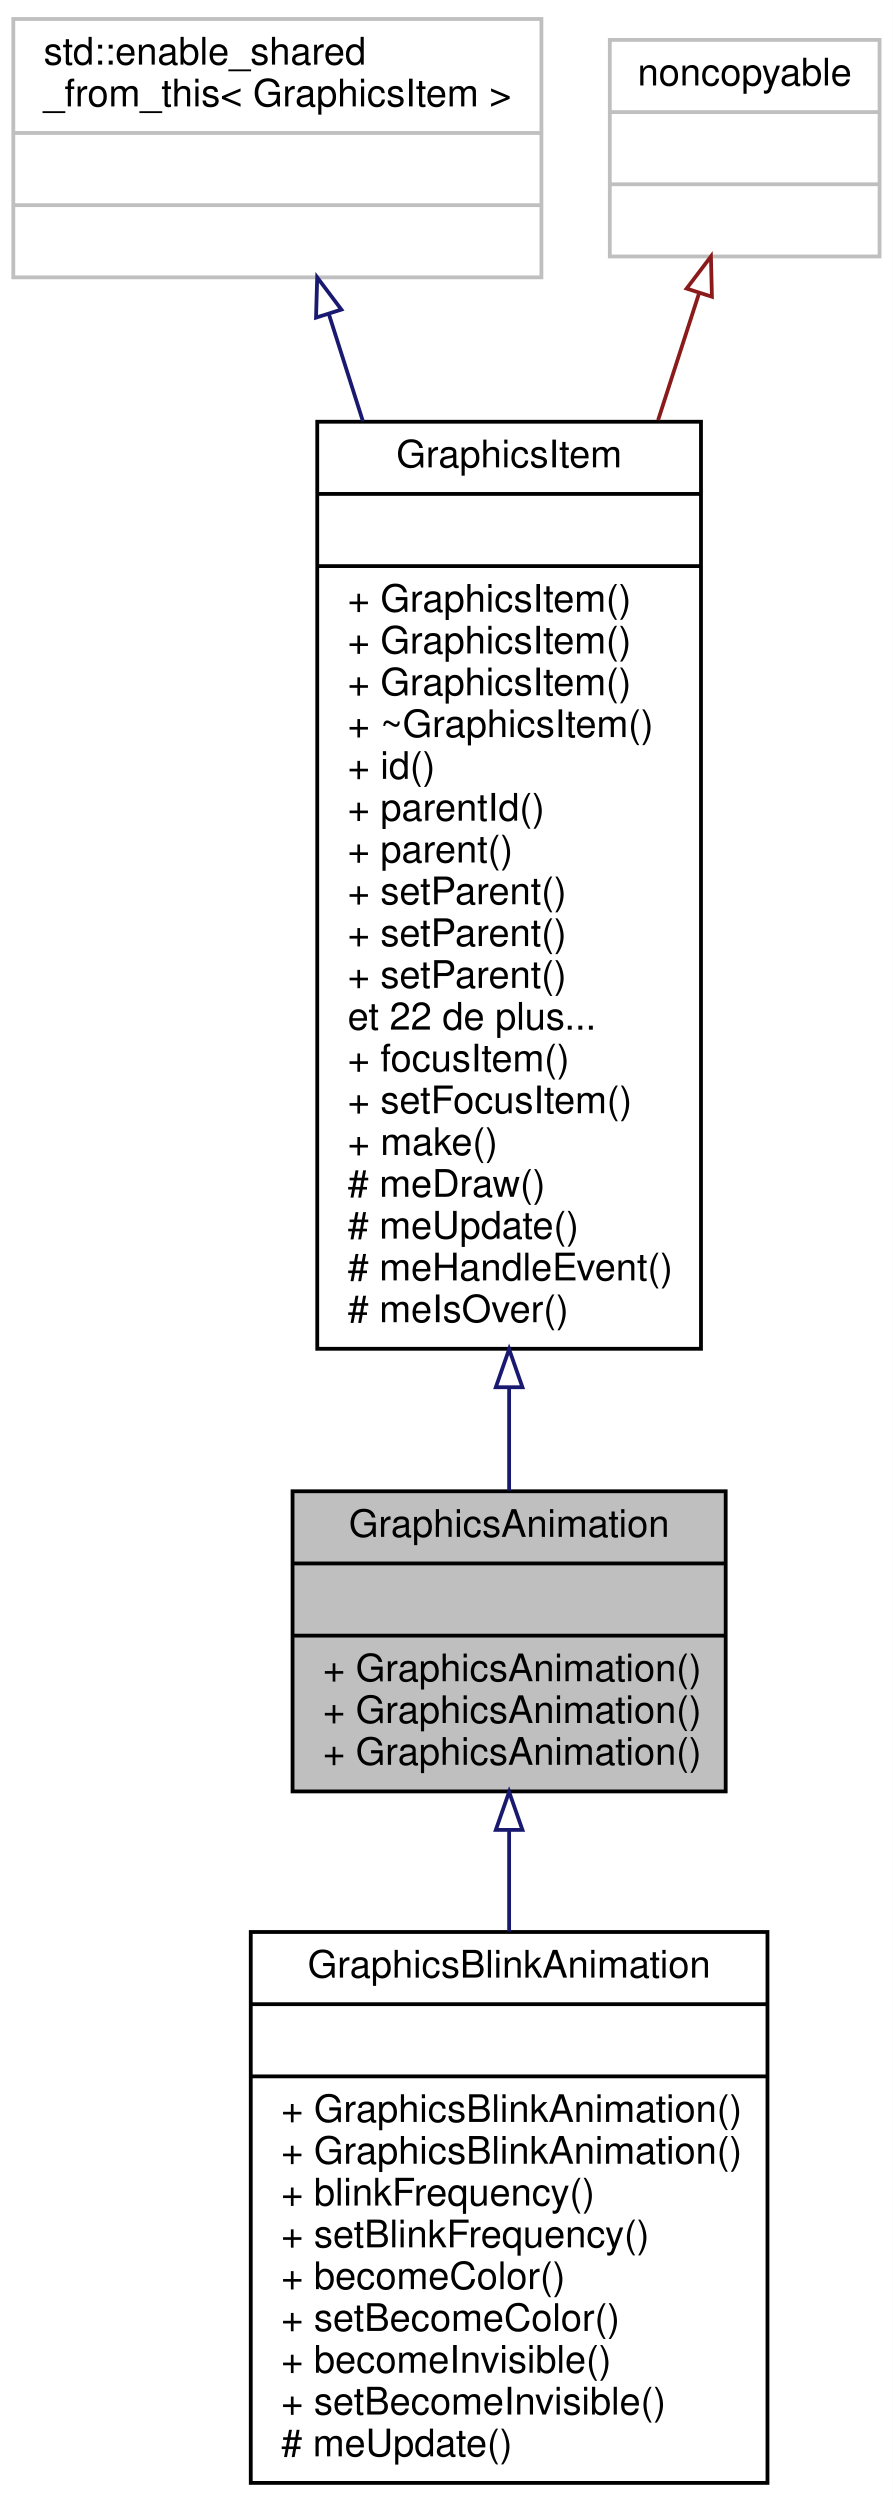
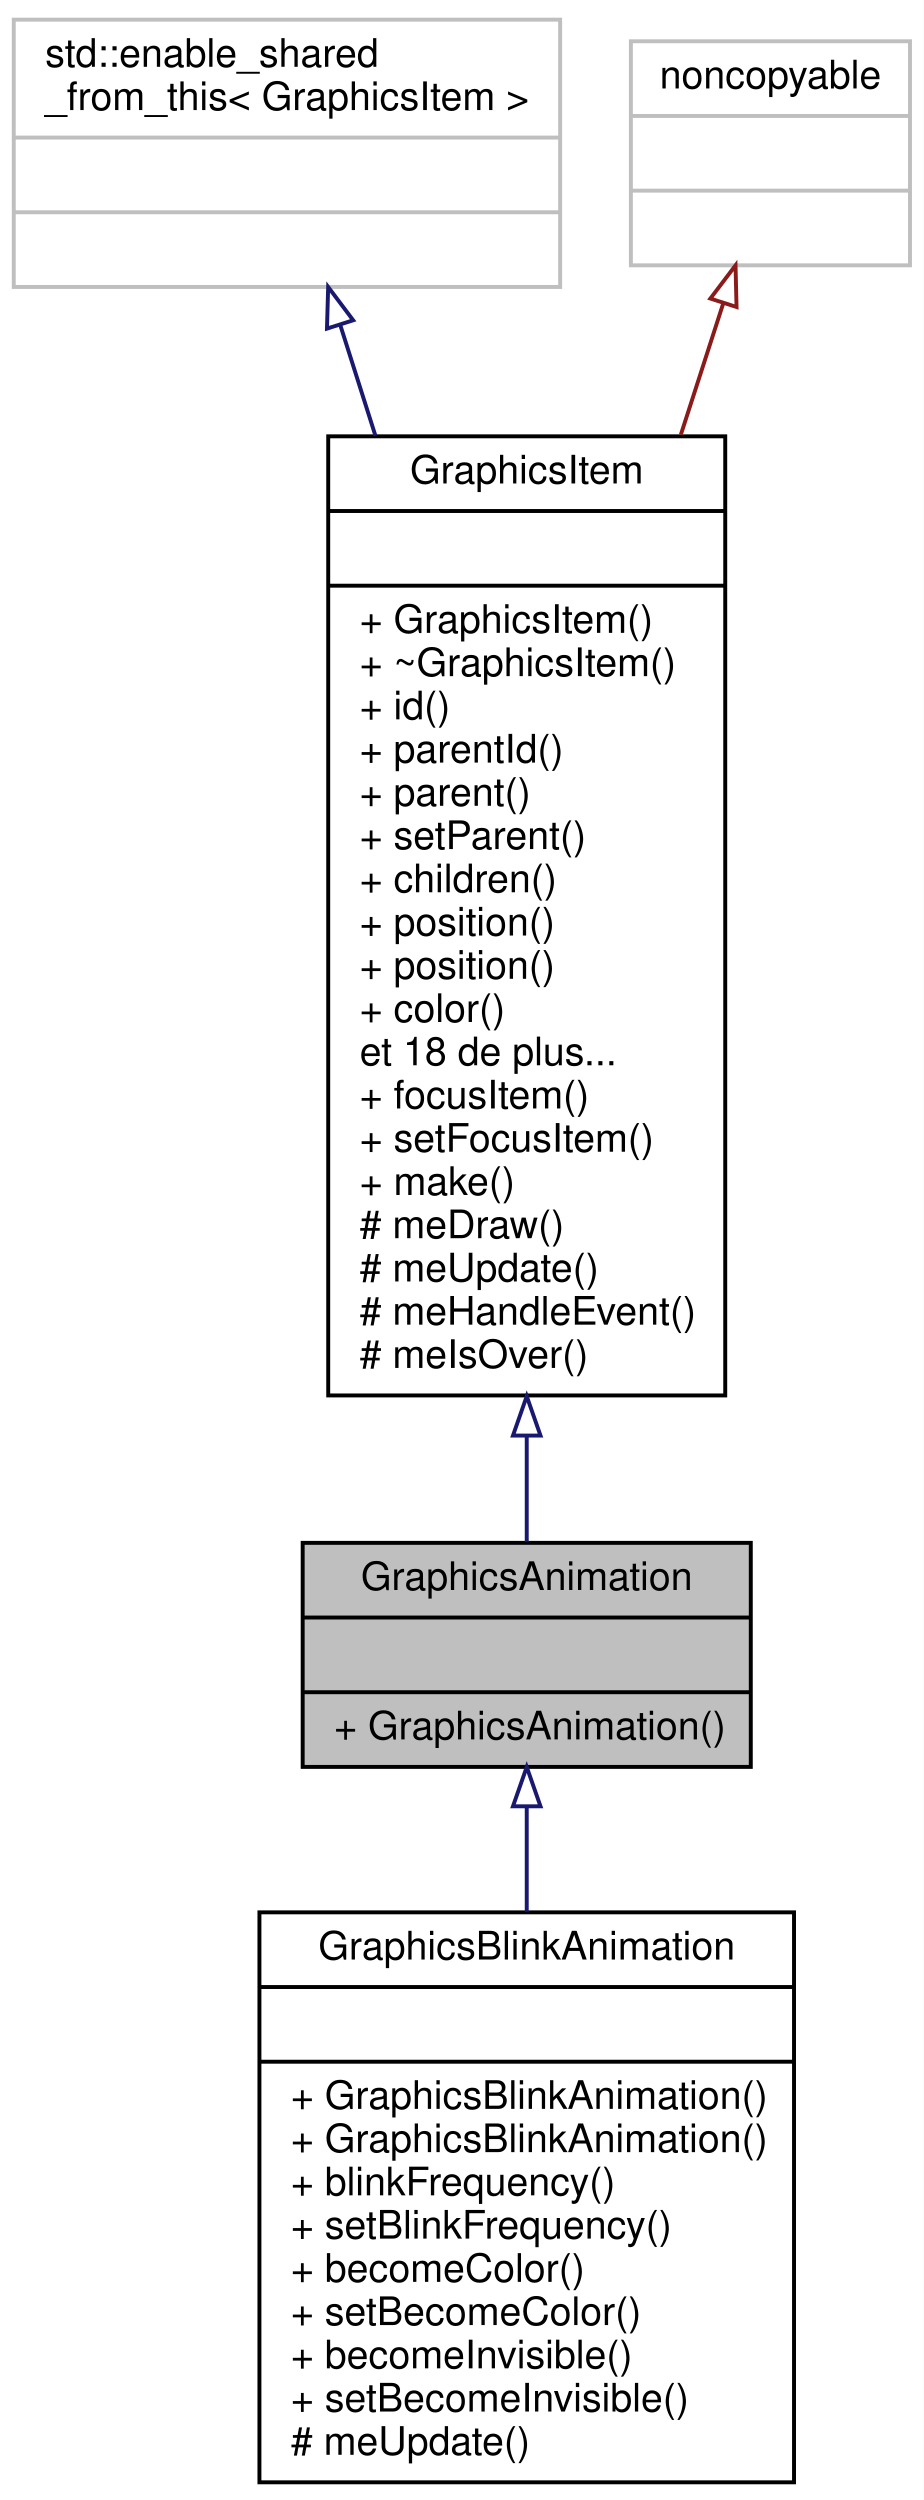
- <svg xmlns="http://www.w3.org/2000/svg" xmlns:xlink="http://www.w3.org/1999/xlink" width="235pt" height="658pt" viewBox="0.00 0.00 235.00 658.00">
-   <g id="graph0" class="graph" transform="scale(1 1) rotate(0) translate(4 654)">
-     <polygon fill="white" stroke="none" points="-4,4 -4,-654 231,-654 231,4 -4,4" />
+ <svg xmlns="http://www.w3.org/2000/svg" xmlns:xlink="http://www.w3.org/1999/xlink" width="235pt" height="636pt" viewBox="0.00 0.00 235.00 636.00">
+   <g id="graph0" class="graph" transform="scale(1 1) rotate(0) translate(4 632)">
+     <polygon fill="white" stroke="none" points="-4,4 -4,-632 231,-632 231,4 -4,4" />
    <g id="node1" class="node">
-       <polygon fill="#bfbfbf" stroke="black" points="73,-182.5 73,-261.5 187,-261.5 187,-182.5 73,-182.5" />
-       <text text-anchor="middle" x="130" y="-249.5" font-family="Helvetica,sans-Serif" font-size="10.00">GraphicsAnimation</text>
-       <polyline fill="none" stroke="black" points="73,-242.5 187,-242.5 " />
-       <text text-anchor="middle" x="130" y="-230.5" font-family="Helvetica,sans-Serif" font-size="10.00"> </text>
-       <polyline fill="none" stroke="black" points="73,-223.5 187,-223.5 " />
-       <text text-anchor="start" x="81" y="-211.5" font-family="Helvetica,sans-Serif" font-size="10.00">+ GraphicsAnimation()</text>
-       <text text-anchor="start" x="81" y="-200.5" font-family="Helvetica,sans-Serif" font-size="10.00">+ GraphicsAnimation()</text>
+       <polygon fill="#bfbfbf" stroke="black" points="73,-182.5 73,-239.5 187,-239.5 187,-182.5 73,-182.5" />
+       <text text-anchor="middle" x="130" y="-227.5" font-family="Helvetica,sans-Serif" font-size="10.00">GraphicsAnimation</text>
+       <polyline fill="none" stroke="black" points="73,-220.5 187,-220.5 " />
+       <text text-anchor="middle" x="130" y="-208.5" font-family="Helvetica,sans-Serif" font-size="10.00"> </text>
+       <polyline fill="none" stroke="black" points="73,-201.5 187,-201.5 " />
      <text text-anchor="start" x="81" y="-189.5" font-family="Helvetica,sans-Serif" font-size="10.00">+ GraphicsAnimation()</text>
    </g>
    <g id="node5" class="node">
      <g id="a_node5">
        <a xlink:href="class_graphics_blink_animation.html" target="_top" xlink:title="Faire clignoter sont parent. ">
          <polygon fill="white" stroke="black" points="62,-0.5 62,-145.5 198,-145.5 198,-0.5 62,-0.5" />
          <text text-anchor="middle" x="130" y="-133.5" font-family="Helvetica,sans-Serif" font-size="10.00">GraphicsBlinkAnimation</text>
          <polyline fill="none" stroke="black" points="62,-126.5 198,-126.5 " />
          <text text-anchor="middle" x="130" y="-114.5" font-family="Helvetica,sans-Serif" font-size="10.00"> </text>
          <polyline fill="none" stroke="black" points="62,-107.5 198,-107.5 " />
          <text text-anchor="start" x="70" y="-95.5" font-family="Helvetica,sans-Serif" font-size="10.00">+ GraphicsBlinkAnimation()</text>
          <text text-anchor="start" x="70" y="-84.5" font-family="Helvetica,sans-Serif" font-size="10.00">+ GraphicsBlinkAnimation()</text>
          <text text-anchor="start" x="70" y="-73.5" font-family="Helvetica,sans-Serif" font-size="10.00">+ blinkFrequency()</text>
          <text text-anchor="start" x="70" y="-62.5" font-family="Helvetica,sans-Serif" font-size="10.00">+ setBlinkFrequency()</text>
          <text text-anchor="start" x="70" y="-51.5" font-family="Helvetica,sans-Serif" font-size="10.00">+ becomeColor()</text>
          <text text-anchor="start" x="70" y="-40.5" font-family="Helvetica,sans-Serif" font-size="10.00">+ setBecomeColor()</text>
          <text text-anchor="start" x="70" y="-29.5" font-family="Helvetica,sans-Serif" font-size="10.00">+ becomeInvisible()</text>
          <text text-anchor="start" x="70" y="-18.5" font-family="Helvetica,sans-Serif" font-size="10.00">+ setBecomeInvisible()</text>
          <text text-anchor="start" x="70" y="-7.5" font-family="Helvetica,sans-Serif" font-size="10.00"># meUpdate()</text>
        </a>
      </g>
    </g>
    <g id="edge4" class="edge">
-       <path fill="none" stroke="midnightblue" d="M130,-172.243C130,-163.699 130,-154.651 130,-145.64" />
-       <polygon fill="none" stroke="midnightblue" points="126.5,-172.377 130,-182.377 133.5,-172.378 126.5,-172.377" />
+       <path fill="none" stroke="midnightblue" d="M130,-172.356C130,-163.999 130,-154.872 130,-145.656" />
+       <polygon fill="none" stroke="midnightblue" points="126.5,-172.478 130,-182.478 133.5,-172.478 126.5,-172.478" />
    </g>
    <g id="node2" class="node">
      <g id="a_node2">
        <a xlink:href="class_graphics_item.html" target="_top" xlink:title="Classe de baseLa classe GraphicsItem est la base de tout les éléments graphiques. ...">
-           <polygon fill="white" stroke="black" points="79.5,-299 79.5,-543 180.5,-543 180.5,-299 79.5,-299" />
-           <text text-anchor="middle" x="130" y="-531" font-family="Helvetica,sans-Serif" font-size="10.00">GraphicsItem</text>
-           <polyline fill="none" stroke="black" points="79.5,-524 180.5,-524 " />
-           <text text-anchor="middle" x="130" y="-512" font-family="Helvetica,sans-Serif" font-size="10.00"> </text>
-           <polyline fill="none" stroke="black" points="79.5,-505 180.5,-505 " />
-           <text text-anchor="start" x="87.5" y="-493" font-family="Helvetica,sans-Serif" font-size="10.00">+ GraphicsItem()</text>
-           <text text-anchor="start" x="87.5" y="-482" font-family="Helvetica,sans-Serif" font-size="10.00">+ GraphicsItem()</text>
+           <polygon fill="white" stroke="black" points="79.5,-277 79.5,-521 180.5,-521 180.5,-277 79.5,-277" />
+           <text text-anchor="middle" x="130" y="-509" font-family="Helvetica,sans-Serif" font-size="10.00">GraphicsItem</text>
+           <polyline fill="none" stroke="black" points="79.5,-502 180.5,-502 " />
+           <text text-anchor="middle" x="130" y="-490" font-family="Helvetica,sans-Serif" font-size="10.00"> </text>
+           <polyline fill="none" stroke="black" points="79.5,-483 180.5,-483 " />
          <text text-anchor="start" x="87.5" y="-471" font-family="Helvetica,sans-Serif" font-size="10.00">+ GraphicsItem()</text>
          <text text-anchor="start" x="87.5" y="-460" font-family="Helvetica,sans-Serif" font-size="10.00">+ ~GraphicsItem()</text>
          <text text-anchor="start" x="87.5" y="-449" font-family="Helvetica,sans-Serif" font-size="10.00">+ id()</text>
          <text text-anchor="start" x="87.5" y="-438" font-family="Helvetica,sans-Serif" font-size="10.00">+ parentId()</text>
          <text text-anchor="start" x="87.5" y="-427" font-family="Helvetica,sans-Serif" font-size="10.00">+ parent()</text>
          <text text-anchor="start" x="87.5" y="-416" font-family="Helvetica,sans-Serif" font-size="10.00">+ setParent()</text>
-           <text text-anchor="start" x="87.5" y="-405" font-family="Helvetica,sans-Serif" font-size="10.00">+ setParent()</text>
-           <text text-anchor="start" x="87.5" y="-394" font-family="Helvetica,sans-Serif" font-size="10.00">+ setParent()</text>
-           <text text-anchor="start" x="87.5" y="-383" font-family="Helvetica,sans-Serif" font-size="10.00">et 22 de plus...</text>
-           <text text-anchor="start" x="87.5" y="-372" font-family="Helvetica,sans-Serif" font-size="10.00">+ focusItem()</text>
-           <text text-anchor="start" x="87.5" y="-361" font-family="Helvetica,sans-Serif" font-size="10.00">+ setFocusItem()</text>
-           <text text-anchor="start" x="87.5" y="-350" font-family="Helvetica,sans-Serif" font-size="10.00">+ make()</text>
-           <text text-anchor="start" x="87.5" y="-339" font-family="Helvetica,sans-Serif" font-size="10.00"># meDraw()</text>
-           <text text-anchor="start" x="87.5" y="-328" font-family="Helvetica,sans-Serif" font-size="10.00"># meUpdate()</text>
-           <text text-anchor="start" x="87.5" y="-317" font-family="Helvetica,sans-Serif" font-size="10.00"># meHandleEvent()</text>
-           <text text-anchor="start" x="87.5" y="-306" font-family="Helvetica,sans-Serif" font-size="10.00"># meIsOver()</text>
+           <text text-anchor="start" x="87.5" y="-405" font-family="Helvetica,sans-Serif" font-size="10.00">+ children()</text>
+           <text text-anchor="start" x="87.5" y="-394" font-family="Helvetica,sans-Serif" font-size="10.00">+ position()</text>
+           <text text-anchor="start" x="87.5" y="-383" font-family="Helvetica,sans-Serif" font-size="10.00">+ position()</text>
+           <text text-anchor="start" x="87.5" y="-372" font-family="Helvetica,sans-Serif" font-size="10.00">+ color()</text>
+           <text text-anchor="start" x="87.5" y="-361" font-family="Helvetica,sans-Serif" font-size="10.00">et 18 de plus...</text>
+           <text text-anchor="start" x="87.5" y="-350" font-family="Helvetica,sans-Serif" font-size="10.00">+ focusItem()</text>
+           <text text-anchor="start" x="87.5" y="-339" font-family="Helvetica,sans-Serif" font-size="10.00">+ setFocusItem()</text>
+           <text text-anchor="start" x="87.5" y="-328" font-family="Helvetica,sans-Serif" font-size="10.00">+ make()</text>
+           <text text-anchor="start" x="87.5" y="-317" font-family="Helvetica,sans-Serif" font-size="10.00"># meDraw()</text>
+           <text text-anchor="start" x="87.5" y="-306" font-family="Helvetica,sans-Serif" font-size="10.00"># meUpdate()</text>
+           <text text-anchor="start" x="87.5" y="-295" font-family="Helvetica,sans-Serif" font-size="10.00"># meHandleEvent()</text>
+           <text text-anchor="start" x="87.5" y="-284" font-family="Helvetica,sans-Serif" font-size="10.00"># meIsOver()</text>
        </a>
      </g>
    </g>
    <g id="edge1" class="edge">
-       <path fill="none" stroke="midnightblue" d="M130,-288.7C130,-279.074 130,-269.92 130,-261.667" />
-       <polygon fill="none" stroke="midnightblue" points="126.5,-288.884 130,-298.884 133.5,-288.884 126.5,-288.884" />
+       <path fill="none" stroke="midnightblue" d="M130,-266.713C130,-256.844 130,-247.672 130,-239.767" />
+       <polygon fill="none" stroke="midnightblue" points="126.5,-266.793 130,-276.793 133.5,-266.793 126.5,-266.793" />
    </g>
    <g id="node3" class="node">
-       <polygon fill="white" stroke="#bfbfbf" points="-0.5,-581 -0.5,-649 138.5,-649 138.5,-581 -0.5,-581" />
-       <text text-anchor="start" x="7.5" y="-637" font-family="Helvetica,sans-Serif" font-size="10.00">std::enable_shared</text>
-       <text text-anchor="middle" x="69" y="-626" font-family="Helvetica,sans-Serif" font-size="10.00">_from_this&lt; GraphicsItem &gt;</text>
-       <polyline fill="none" stroke="#bfbfbf" points="-0.5,-619 138.5,-619 " />
-       <text text-anchor="middle" x="69" y="-607" font-family="Helvetica,sans-Serif" font-size="10.00"> </text>
-       <polyline fill="none" stroke="#bfbfbf" points="-0.5,-600 138.5,-600 " />
-       <text text-anchor="middle" x="69" y="-588" font-family="Helvetica,sans-Serif" font-size="10.00"> </text>
+       <polygon fill="white" stroke="#bfbfbf" points="-0.5,-559 -0.5,-627 138.5,-627 138.5,-559 -0.5,-559" />
+       <text text-anchor="start" x="7.5" y="-615" font-family="Helvetica,sans-Serif" font-size="10.00">std::enable_shared</text>
+       <text text-anchor="middle" x="69" y="-604" font-family="Helvetica,sans-Serif" font-size="10.00">_from_this&lt; GraphicsItem &gt;</text>
+       <polyline fill="none" stroke="#bfbfbf" points="-0.5,-597 138.5,-597 " />
+       <text text-anchor="middle" x="69" y="-585" font-family="Helvetica,sans-Serif" font-size="10.00"> </text>
+       <polyline fill="none" stroke="#bfbfbf" points="-0.5,-578 138.5,-578 " />
+       <text text-anchor="middle" x="69" y="-566" font-family="Helvetica,sans-Serif" font-size="10.00"> </text>
    </g>
    <g id="edge2" class="edge">
-       <path fill="none" stroke="midnightblue" d="M82.588,-571.231C85.343,-562.56 88.367,-553.041 91.513,-543.138" />
-       <polygon fill="none" stroke="midnightblue" points="79.179,-570.404 79.486,-580.994 85.85,-572.523 79.179,-570.404" />
+       <path fill="none" stroke="midnightblue" d="M82.588,-549.231C85.343,-540.56 88.367,-531.041 91.513,-521.138" />
+       <polygon fill="none" stroke="midnightblue" points="79.179,-548.404 79.486,-558.994 85.85,-550.523 79.179,-548.404" />
    </g>
    <g id="node4" class="node">
-       <polygon fill="white" stroke="#bfbfbf" points="156.5,-586.5 156.5,-643.5 227.5,-643.5 227.5,-586.5 156.5,-586.5" />
-       <text text-anchor="middle" x="192" y="-631.5" font-family="Helvetica,sans-Serif" font-size="10.00">noncopyable</text>
-       <polyline fill="none" stroke="#bfbfbf" points="156.5,-624.5 227.5,-624.5 " />
-       <text text-anchor="middle" x="192" y="-612.5" font-family="Helvetica,sans-Serif" font-size="10.00"> </text>
-       <polyline fill="none" stroke="#bfbfbf" points="156.5,-605.5 227.5,-605.5 " />
-       <text text-anchor="middle" x="192" y="-593.5" font-family="Helvetica,sans-Serif" font-size="10.00"> </text>
+       <polygon fill="white" stroke="#bfbfbf" points="156.5,-564.5 156.5,-621.5 227.5,-621.5 227.5,-564.5 156.5,-564.5" />
+       <text text-anchor="middle" x="192" y="-609.5" font-family="Helvetica,sans-Serif" font-size="10.00">noncopyable</text>
+       <polyline fill="none" stroke="#bfbfbf" points="156.5,-602.5 227.5,-602.5 " />
+       <text text-anchor="middle" x="192" y="-590.5" font-family="Helvetica,sans-Serif" font-size="10.00"> </text>
+       <polyline fill="none" stroke="#bfbfbf" points="156.5,-583.5 227.5,-583.5 " />
+       <text text-anchor="middle" x="192" y="-571.5" font-family="Helvetica,sans-Serif" font-size="10.00"> </text>
    </g>
    <g id="edge3" class="edge">
-       <path fill="none" stroke="#8b1a1a" d="M180.033,-576.94C176.787,-566.889 173.087,-555.431 169.202,-543.401" />
-       <polygon fill="none" stroke="#8b1a1a" points="176.713,-578.05 183.117,-586.491 183.375,-575.899 176.713,-578.05" />
+       <path fill="none" stroke="#8b1a1a" d="M180.033,-554.94C176.787,-544.889 173.087,-533.431 169.202,-521.401" />
+       <polygon fill="none" stroke="#8b1a1a" points="176.713,-556.05 183.117,-564.491 183.375,-553.899 176.713,-556.05" />
    </g>
  </g>
</svg>
